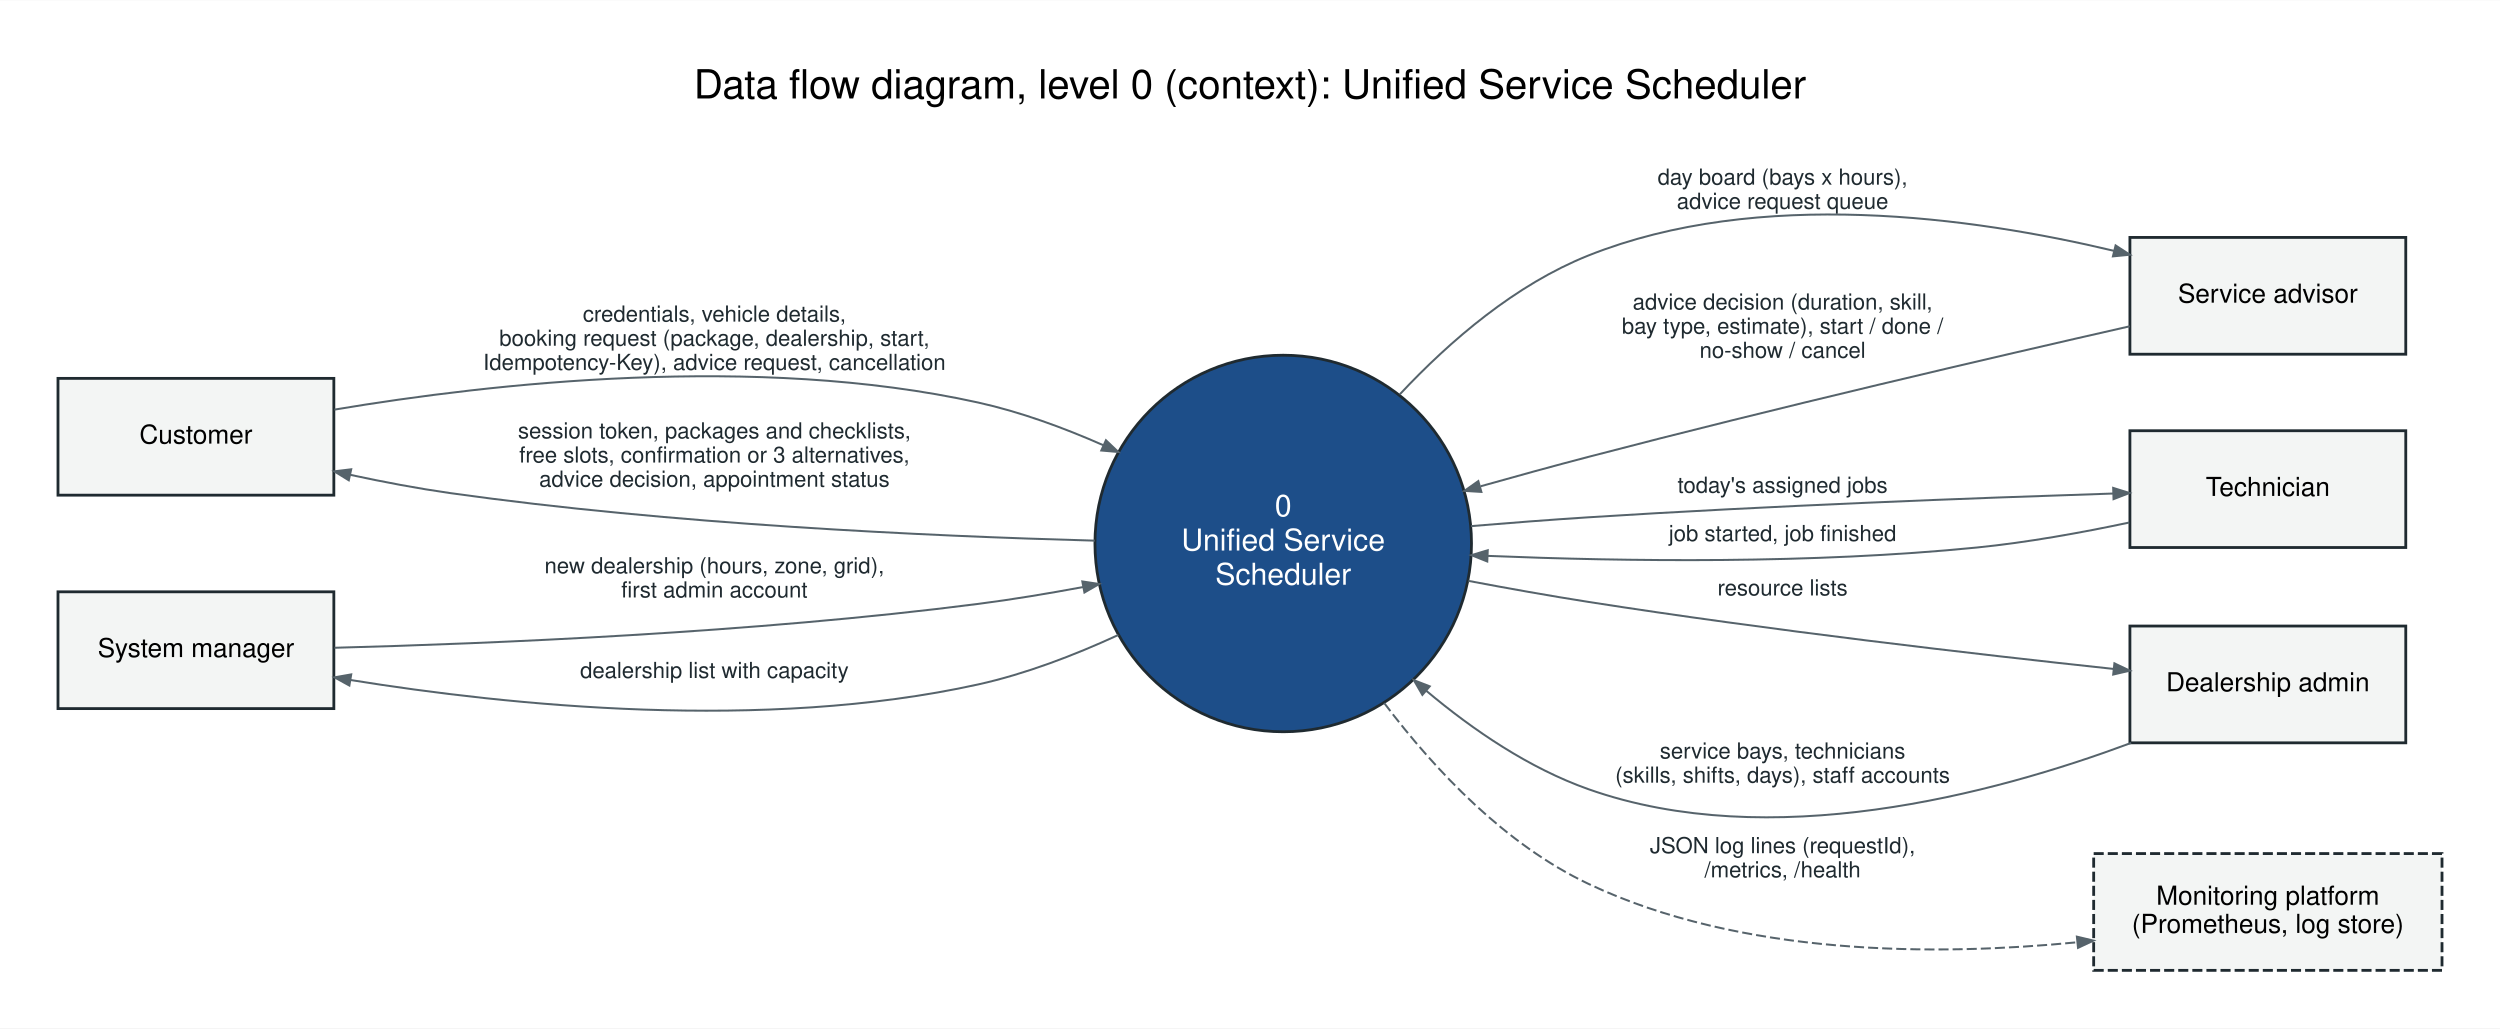
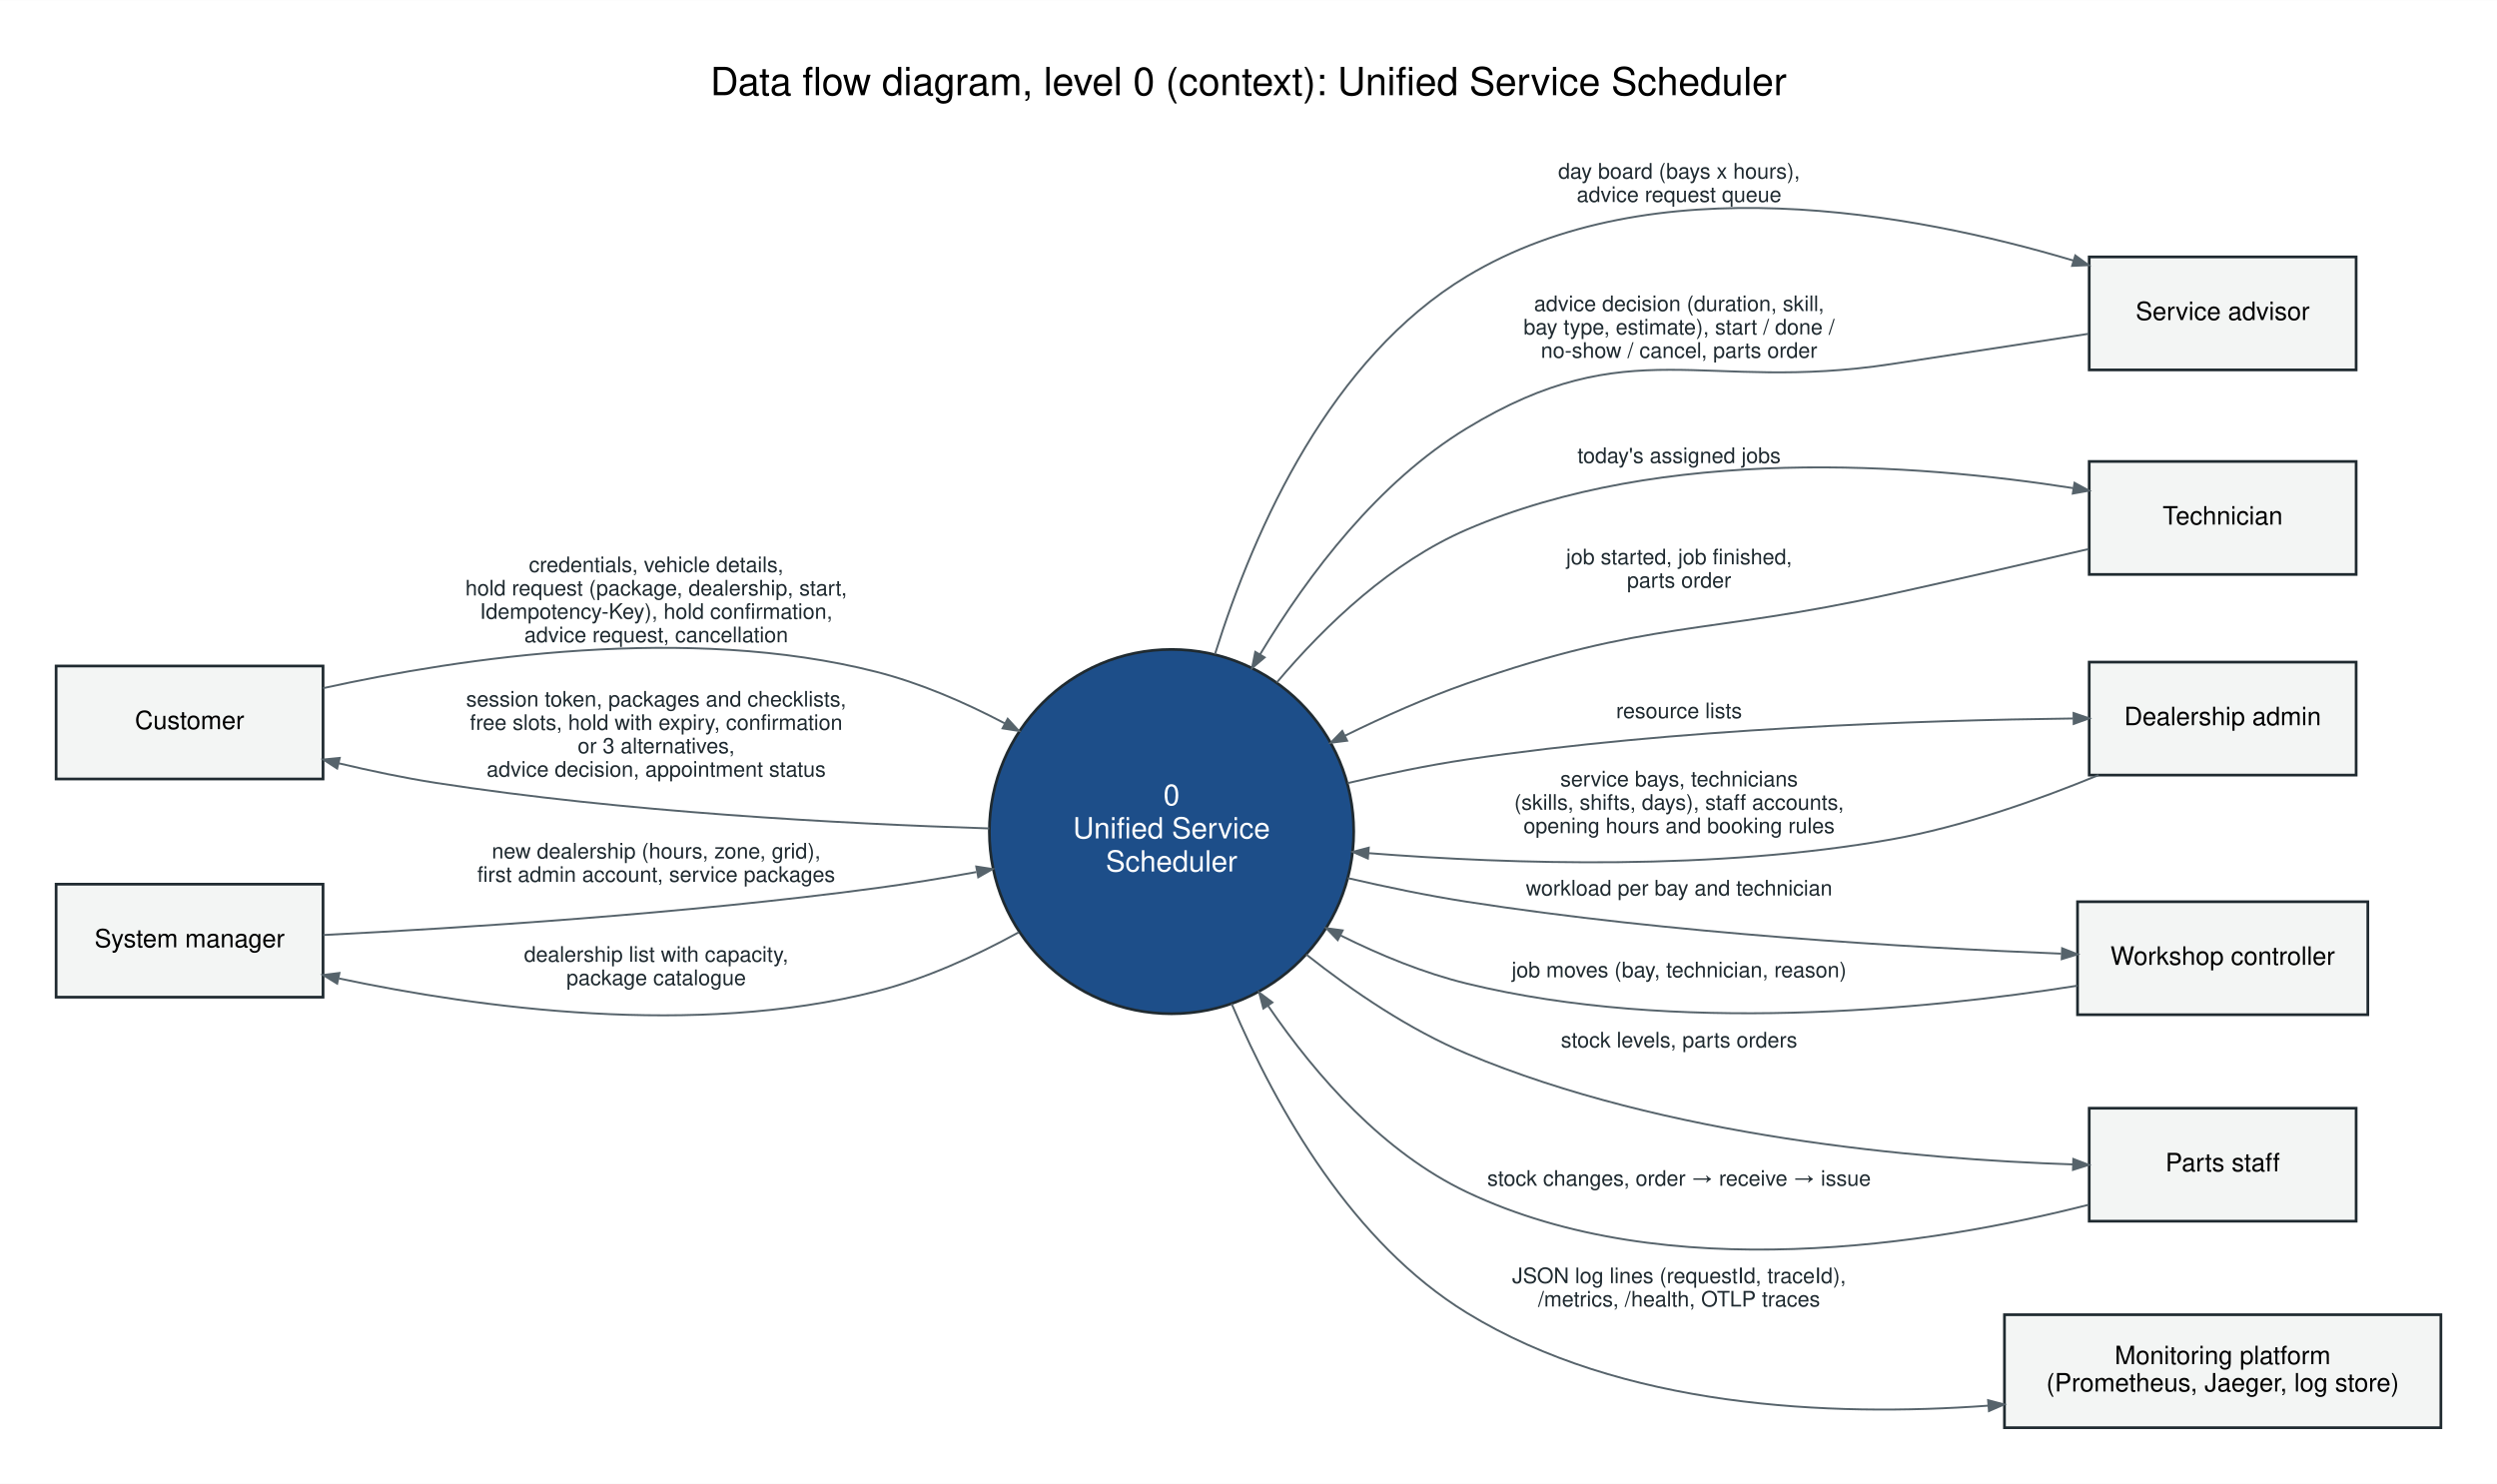
- <svg xmlns="http://www.w3.org/2000/svg" width="1242pt" height="511pt" viewBox="0.00 0.00 1241.60 510.60">
-   <g id="graph0" class="graph" transform="scale(1 1) rotate(0) translate(28.8 481.8)">
-     <polygon fill="white" stroke="transparent" points="-28.8,28.8 -28.8,-481.8 1212.8,-481.8 1212.8,28.8 -28.8,28.8" />
-     <text text-anchor="middle" x="592" y="-433" font-family="Helvetica,sans-Serif" font-size="20.00">Data flow diagram, level 0 (context): Unified Service Scheduler</text>
+ <svg xmlns="http://www.w3.org/2000/svg" width="1282pt" height="762pt" viewBox="0.00 0.00 1281.60 761.60">
+   <g id="graph0" class="graph" transform="scale(1 1) rotate(0) translate(28.8 732.8)">
+     <polygon fill="white" stroke="transparent" points="-28.8,28.8 -28.8,-732.8 1252.8,-732.8 1252.8,28.8 -28.8,28.8" />
+     <text text-anchor="middle" x="612" y="-684" font-family="Helvetica,sans-Serif" font-size="20.00">Data flow diagram, level 0 (context): Unified Service Scheduler</text>
    <g id="node1" class="node">
-       <polygon fill="#f3f5f4" stroke="#1f2a30" stroke-width="1.4" points="137,-294 0,-294 0,-236 137,-236 137,-294" />
-       <text text-anchor="middle" x="68.5" y="-261.6" font-family="Helvetica,sans-Serif" font-size="13.00">Customer</text>
+       <polygon fill="#f3f5f4" stroke="#1f2a30" stroke-width="1.4" points="137,-391 0,-391 0,-333 137,-333 137,-391" />
+       <text text-anchor="middle" x="68.5" y="-358.6" font-family="Helvetica,sans-Serif" font-size="13.00">Customer</text>
+     </g>
+     <g id="node9" class="node">
+       <ellipse fill="#1d4e89" stroke="#1f2a30" stroke-width="1.4" cx="572.5" cy="-306" rx="93.5" ry="93.5" />
+       <text text-anchor="middle" x="572.5" y="-319.5" font-family="Helvetica,sans-Serif" font-size="15.00" fill="white">0</text>
+       <text text-anchor="middle" x="572.5" y="-302.5" font-family="Helvetica,sans-Serif" font-size="15.00" fill="white">Unified Service</text>
+       <text text-anchor="middle" x="572.5" y="-285.5" font-family="Helvetica,sans-Serif" font-size="15.00" fill="white">Scheduler</text>
+     </g>
+     <g id="edge1" class="edge">
+       <path fill="none" stroke="#56636b" d="M137.02,-379.62C208.63,-395.4 324.49,-412.58 421,-388 443.44,-382.28 466.15,-372.46 486.88,-361.57" />
+       <polygon fill="#56636b" stroke="#56636b" points="488.41,-363.92 494.13,-357.67 485.76,-358.99 488.41,-363.92" />
+       <text text-anchor="middle" x="308" y="-439.2" font-family="Helvetica,sans-Serif" font-size="11.00" fill="#1f2a30">credentials, vehicle details,</text>
+       <text text-anchor="middle" x="308" y="-427.2" font-family="Helvetica,sans-Serif" font-size="11.00" fill="#1f2a30">hold request (package, dealership, start,</text>
+       <text text-anchor="middle" x="308" y="-415.2" font-family="Helvetica,sans-Serif" font-size="11.00" fill="#1f2a30">Idempotency-Key), hold confirmation,</text>
+       <text text-anchor="middle" x="308" y="-403.2" font-family="Helvetica,sans-Serif" font-size="11.00" fill="#1f2a30">advice request, cancellation</text>
+     </g>
+     <g id="node2" class="node">
+       <polygon fill="#f3f5f4" stroke="#1f2a30" stroke-width="1.4" points="1180.5,-601 1043.5,-601 1043.5,-543 1180.5,-543 1180.5,-601" />
+       <text text-anchor="middle" x="1112" y="-568.6" font-family="Helvetica,sans-Serif" font-size="13.00">Service advisor</text>
+     </g>
+     <g id="edge6" class="edge">
+       <path fill="none" stroke="#56636b" d="M1043.16,-561.53C1012.3,-556.77 975.31,-551.08 942,-546 845.13,-531.22 807.74,-563.9 724,-513 678.86,-485.56 643.19,-438.97 617.93,-396.93" />
+       <polygon fill="#56636b" stroke="#56636b" points="620.29,-395.41 613.81,-389.95 615.47,-398.26 620.29,-395.41" />
+       <text text-anchor="middle" x="833" y="-573.2" font-family="Helvetica,sans-Serif" font-size="11.00" fill="#1f2a30">advice decision (duration, skill,</text>
+       <text text-anchor="middle" x="833" y="-561.2" font-family="Helvetica,sans-Serif" font-size="11.00" fill="#1f2a30">bay type, estimate), start / done /</text>
+       <text text-anchor="middle" x="833" y="-549.2" font-family="Helvetica,sans-Serif" font-size="11.00" fill="#1f2a30">no-show / cancel, parts order</text>
+     </g>
+     <g id="node3" class="node">
+       <polygon fill="#f3f5f4" stroke="#1f2a30" stroke-width="1.4" points="1180.5,-496 1043.5,-496 1043.5,-438 1180.5,-438 1180.5,-496" />
+       <text text-anchor="middle" x="1112" y="-463.6" font-family="Helvetica,sans-Serif" font-size="13.00">Technician</text>
+     </g>
+     <g id="edge8" class="edge">
+       <path fill="none" stroke="#56636b" d="M1043.22,-451.05C1012.37,-443.87 975.37,-435.37 942,-428 845.31,-406.64 817.43,-414.82 724,-382 703.22,-374.7 681.65,-365.12 661.55,-355.24" />
+       <polygon fill="#56636b" stroke="#56636b" points="662.62,-352.65 654.21,-351.59 660.13,-357.66 662.62,-352.65" />
+       <text text-anchor="middle" x="833" y="-443.2" font-family="Helvetica,sans-Serif" font-size="11.00" fill="#1f2a30">job started, job finished,</text>
+       <text text-anchor="middle" x="833" y="-431.2" font-family="Helvetica,sans-Serif" font-size="11.00" fill="#1f2a30">parts order</text>
+     </g>
+     <g id="node4" class="node">
+       <polygon fill="#f3f5f4" stroke="#1f2a30" stroke-width="1.4" points="1180.5,-393 1043.5,-393 1043.5,-335 1180.5,-335 1180.5,-393" />
+       <text text-anchor="middle" x="1112" y="-360.6" font-family="Helvetica,sans-Serif" font-size="13.00">Dealership admin</text>
+     </g>
+     <g id="edge13" class="edge">
+       <path fill="none" stroke="#56636b" d="M1048.27,-335C1017.05,-322.13 978.31,-308.45 942,-302 852.2,-286.05 748.14,-289.1 673.55,-294.94" />
+       <polygon fill="#56636b" stroke="#56636b" points="673.27,-292.16 665.52,-295.59 673.72,-297.74 673.27,-292.16" />
+       <text text-anchor="middle" x="833" y="-329.2" font-family="Helvetica,sans-Serif" font-size="11.00" fill="#1f2a30">service bays, technicians</text>
+       <text text-anchor="middle" x="833" y="-317.2" font-family="Helvetica,sans-Serif" font-size="11.00" fill="#1f2a30">(skills, shifts, days), staff accounts,</text>
+       <text text-anchor="middle" x="833" y="-305.2" font-family="Helvetica,sans-Serif" font-size="11.00" fill="#1f2a30">opening hours and booking rules</text>
+     </g>
+     <g id="node5" class="node">
+       <polygon fill="#f3f5f4" stroke="#1f2a30" stroke-width="1.4" points="137,-279 0,-279 0,-221 137,-221 137,-279" />
+       <text text-anchor="middle" x="68.5" y="-246.6" font-family="Helvetica,sans-Serif" font-size="13.00">System manager</text>
+     </g>
+     <g id="edge3" class="edge">
+       <path fill="none" stroke="#56636b" d="M137.12,-252.91C208.08,-256.5 322.73,-263.8 421,-277 437.66,-279.24 455.26,-282.14 472.32,-285.23" />
+       <polygon fill="#56636b" stroke="#56636b" points="472.27,-288.07 480.65,-286.77 473.29,-282.56 472.27,-288.07" />
+       <text text-anchor="middle" x="308" y="-292.2" font-family="Helvetica,sans-Serif" font-size="11.00" fill="#1f2a30">new dealership (hours, zone, grid),</text>
+       <text text-anchor="middle" x="308" y="-280.2" font-family="Helvetica,sans-Serif" font-size="11.00" fill="#1f2a30">first admin account, service packages</text>
+     </g>
+     <g id="node6" class="node">
+       <polygon fill="#f3f5f4" stroke="#1f2a30" stroke-width="1.4" points="1186.5,-270 1037.5,-270 1037.5,-212 1186.5,-212 1186.5,-270" />
+       <text text-anchor="middle" x="1112" y="-237.6" font-family="Helvetica,sans-Serif" font-size="13.00">Workshop controller</text>
+     </g>
+     <g id="edge10" class="edge">
+       <path fill="none" stroke="#56636b" d="M1037.4,-226.88C958.64,-214.45 830.62,-202.01 724,-228 702,-233.36 679.64,-242.54 659.11,-252.77" />
+       <polygon fill="#56636b" stroke="#56636b" points="657.79,-250.3 651.93,-256.42 660.33,-255.29 657.79,-250.3" />
+       <text text-anchor="middle" x="833" y="-231.2" font-family="Helvetica,sans-Serif" font-size="11.00" fill="#1f2a30">job moves (bay, technician, reason)</text>
    </g>
    <g id="node7" class="node">
-       <ellipse fill="#1d4e89" stroke="#1f2a30" stroke-width="1.4" cx="608.5" cy="-212" rx="93.5" ry="93.5" />
-       <text text-anchor="middle" x="608.5" y="-225.5" font-family="Helvetica,sans-Serif" font-size="15.00" fill="white">0</text>
-       <text text-anchor="middle" x="608.5" y="-208.5" font-family="Helvetica,sans-Serif" font-size="15.00" fill="white">Unified Service</text>
-       <text text-anchor="middle" x="608.5" y="-191.5" font-family="Helvetica,sans-Serif" font-size="15.00" fill="white">Scheduler</text>
+       <polygon fill="#f3f5f4" stroke="#1f2a30" stroke-width="1.4" points="1180.5,-164 1043.5,-164 1043.5,-106 1180.5,-106 1180.5,-164" />
+       <text text-anchor="middle" x="1112" y="-131.6" font-family="Helvetica,sans-Serif" font-size="13.00">Parts staff</text>
    </g>
-     <g id="edge1" class="edge">
-       <path fill="none" stroke="#56636b" d="M137.28,-278.48C215.36,-291.61 347.03,-306.32 457,-282 477.83,-277.39 499.2,-269.59 519.06,-260.84" />
-       <polygon fill="#56636b" stroke="#56636b" points="520.45,-263.28 526.59,-257.44 518.15,-258.18 520.45,-263.28" />
-       <text text-anchor="middle" x="326" y="-322.2" font-family="Helvetica,sans-Serif" font-size="11.00" fill="#1f2a30">credentials, vehicle details,</text>
-       <text text-anchor="middle" x="326" y="-310.2" font-family="Helvetica,sans-Serif" font-size="11.00" fill="#1f2a30">booking request (package, dealership, start,</text>
-       <text text-anchor="middle" x="326" y="-298.2" font-family="Helvetica,sans-Serif" font-size="11.00" fill="#1f2a30">Idempotency-Key), advice request, cancellation</text>
+     <g id="edge12" class="edge">
+       <path fill="none" stroke="#56636b" d="M1043.2,-114.43C962.8,-94 826.76,-72.13 724,-121 681.58,-141.17 647.21,-179.79 622.07,-216.55" />
+       <polygon fill="#56636b" stroke="#56636b" points="619.62,-215.19 617.49,-223.39 624.27,-218.3 619.62,-215.19" />
+       <text text-anchor="middle" x="833" y="-124.2" font-family="Helvetica,sans-Serif" font-size="11.00" fill="#1f2a30">stock changes, order → receive → issue</text>
    </g>
-     <g id="node2" class="node">
-       <polygon fill="#f3f5f4" stroke="#1f2a30" stroke-width="1.4" points="1166,-364 1029,-364 1029,-306 1166,-306 1166,-364" />
-       <text text-anchor="middle" x="1097.5" y="-331.6" font-family="Helvetica,sans-Serif" font-size="13.00">Service advisor</text>
+     <g id="node8" class="node">
+       <polygon fill="#f3f5f4" stroke="#1f2a30" stroke-width="1.4" points="1224,-58 1000,-58 1000,0 1224,0 1224,-58" />
+       <text text-anchor="middle" x="1112" y="-32.6" font-family="Helvetica,sans-Serif" font-size="13.00">Monitoring platform</text>
+       <text text-anchor="middle" x="1112" y="-18.6" font-family="Helvetica,sans-Serif" font-size="13.00">(Prometheus, Jaeger, log store)</text>
    </g>
-     <g id="edge6" class="edge">
-       <path fill="none" stroke="#56636b" d="M1028.92,-319.87C960.82,-304.41 852.8,-279.28 760,-255 742.67,-250.47 724.29,-245.42 706.55,-240.42" />
-       <polygon fill="#56636b" stroke="#56636b" points="706.91,-237.61 698.45,-238.13 705.39,-243 706.91,-237.61" />
-       <text text-anchor="middle" x="856.5" y="-328.2" font-family="Helvetica,sans-Serif" font-size="11.00" fill="#1f2a30">advice decision (duration, skill,</text>
-       <text text-anchor="middle" x="856.5" y="-316.2" font-family="Helvetica,sans-Serif" font-size="11.00" fill="#1f2a30">bay type, estimate), start / done /</text>
-       <text text-anchor="middle" x="856.5" y="-304.2" font-family="Helvetica,sans-Serif" font-size="11.00" fill="#1f2a30">no-show / cancel</text>
+     <g id="edge2" class="edge">
+       <path fill="none" stroke="#56636b" d="M478.94,-307.62C402.42,-310.04 291.13,-316.06 195,-331 178.71,-333.53 161.43,-337.17 145.07,-341.06" />
+       <polygon fill="#56636b" stroke="#56636b" points="144.24,-338.38 137.12,-342.99 145.56,-343.82 144.24,-338.38" />
+       <text text-anchor="middle" x="308" y="-370.2" font-family="Helvetica,sans-Serif" font-size="11.00" fill="#1f2a30">session token, packages and checklists,</text>
+       <text text-anchor="middle" x="308" y="-358.2" font-family="Helvetica,sans-Serif" font-size="11.00" fill="#1f2a30">free slots, hold with expiry, confirmation</text>
+       <text text-anchor="middle" x="308" y="-346.2" font-family="Helvetica,sans-Serif" font-size="11.00" fill="#1f2a30">or 3 alternatives,</text>
+       <text text-anchor="middle" x="308" y="-334.2" font-family="Helvetica,sans-Serif" font-size="11.00" fill="#1f2a30">advice decision, appointment status</text>
    </g>
-     <g id="node3" class="node">
-       <polygon fill="#f3f5f4" stroke="#1f2a30" stroke-width="1.4" points="1166,-268 1029,-268 1029,-210 1166,-210 1166,-268" />
-       <text text-anchor="middle" x="1097.5" y="-235.6" font-family="Helvetica,sans-Serif" font-size="13.00">Technician</text>
+     <g id="edge5" class="edge">
+       <path fill="none" stroke="#56636b" d="M594.76,-397C615.59,-463.54 654.63,-549.19 724,-591 819.16,-648.36 952.63,-623.79 1035.36,-599.14" />
+       <polygon fill="#56636b" stroke="#56636b" points="1036.36,-601.76 1043.2,-596.76 1034.73,-596.4 1036.36,-601.76" />
+       <text text-anchor="middle" x="833" y="-641.2" font-family="Helvetica,sans-Serif" font-size="11.00" fill="#1f2a30">day board (bays x hours),</text>
+       <text text-anchor="middle" x="833" y="-629.2" font-family="Helvetica,sans-Serif" font-size="11.00" fill="#1f2a30">advice request queue</text>
    </g>
-     <g id="edge8" class="edge">
-       <path fill="none" stroke="#56636b" d="M1028.67,-222.41C1004.9,-217.36 977.91,-212.49 953,-210 871.6,-201.86 778.81,-203.02 710.21,-205.84" />
-       <polygon fill="#56636b" stroke="#56636b" points="709.83,-203.06 701.96,-206.2 710.07,-208.65 709.83,-203.06" />
-       <text text-anchor="middle" x="856.5" y="-213.2" font-family="Helvetica,sans-Serif" font-size="11.00" fill="#1f2a30">job started, job finished</text>
+     <g id="edge7" class="edge">
+       <path fill="none" stroke="#56636b" d="M626.52,-382.55C652.11,-412.87 685.61,-444.41 724,-461 824.79,-504.54 954.56,-494.95 1035.27,-482.31" />
+       <polygon fill="#56636b" stroke="#56636b" points="1035.96,-485.03 1043.41,-481 1035.07,-479.51 1035.96,-485.03" />
+       <text text-anchor="middle" x="833" y="-495.2" font-family="Helvetica,sans-Serif" font-size="11.00" fill="#1f2a30">today's assigned jobs</text>
    </g>
-     <g id="node4" class="node">
-       <polygon fill="#f3f5f4" stroke="#1f2a30" stroke-width="1.4" points="1166,-171 1029,-171 1029,-113 1166,-113 1166,-171" />
-       <text text-anchor="middle" x="1097.5" y="-138.6" font-family="Helvetica,sans-Serif" font-size="13.00">Dealership admin</text>
+     <g id="edge14" class="edge">
+       <path fill="none" stroke="#56636b" d="M662.88,-330.88C682.86,-335.63 704.04,-340.03 724,-343 831.24,-358.95 956.8,-363.14 1035.13,-364.06" />
+       <polygon fill="#56636b" stroke="#56636b" points="1035.47,-366.86 1043.5,-364.14 1035.53,-361.26 1035.47,-366.86" />
+       <text text-anchor="middle" x="833" y="-364.2" font-family="Helvetica,sans-Serif" font-size="11.00" fill="#1f2a30">resource lists</text>
+     </g>
+     <g id="edge4" class="edge">
+       <path fill="none" stroke="#56636b" d="M494.13,-254.33C471.5,-241.91 446.09,-230.39 421,-224 328.08,-200.33 217.2,-215.38 145.18,-230.62" />
+       <polygon fill="#56636b" stroke="#56636b" points="144.25,-227.95 137.02,-232.38 145.43,-233.43 144.25,-227.95" />
+       <text text-anchor="middle" x="308" y="-239.2" font-family="Helvetica,sans-Serif" font-size="11.00" fill="#1f2a30">dealership list with capacity,</text>
+       <text text-anchor="middle" x="308" y="-227.2" font-family="Helvetica,sans-Serif" font-size="11.00" fill="#1f2a30">package catalogue</text>
    </g>
    <g id="edge9" class="edge">
-       <path fill="none" stroke="#56636b" d="M1029.58,-112.94C960.36,-87.15 849.98,-58.11 760,-90 730.75,-100.37 703.04,-119.1 679.55,-138.84" />
-       <polygon fill="#56636b" stroke="#56636b" points="677.61,-136.81 673.36,-144.14 681.26,-141.06 677.61,-136.81" />
-       <text text-anchor="middle" x="856.5" y="-105.2" font-family="Helvetica,sans-Serif" font-size="11.00" fill="#1f2a30">service bays, technicians</text>
-       <text text-anchor="middle" x="856.5" y="-93.2" font-family="Helvetica,sans-Serif" font-size="11.00" fill="#1f2a30">(skills, shifts, days), staff accounts</text>
-     </g>
-     <g id="node5" class="node">
-       <polygon fill="#f3f5f4" stroke="#1f2a30" stroke-width="1.4" points="137,-188 0,-188 0,-130 137,-130 137,-188" />
-       <text text-anchor="middle" x="68.5" y="-155.6" font-family="Helvetica,sans-Serif" font-size="13.00">System manager</text>
-     </g>
-     <g id="edge3" class="edge">
-       <path fill="none" stroke="#56636b" d="M137.31,-160.21C214.88,-162.24 345.54,-167.65 457,-182 473.96,-184.18 491.87,-187.16 509.19,-190.39" />
-       <polygon fill="#56636b" stroke="#56636b" points="508.72,-193.15 517.11,-191.89 509.77,-187.65 508.72,-193.15" />
-       <text text-anchor="middle" x="326" y="-197.2" font-family="Helvetica,sans-Serif" font-size="11.00" fill="#1f2a30">new dealership (hours, zone, grid),</text>
-       <text text-anchor="middle" x="326" y="-185.2" font-family="Helvetica,sans-Serif" font-size="11.00" fill="#1f2a30">first admin account</text>
-     </g>
-     <g id="node6" class="node">
-       <polygon fill="#f3f5f4" stroke="#1f2a30" stroke-width="1.4" stroke-dasharray="5,2" points="1184,-58 1011,-58 1011,0 1184,0 1184,-58" />
-       <text text-anchor="middle" x="1097.5" y="-32.6" font-family="Helvetica,sans-Serif" font-size="13.00">Monitoring platform</text>
-       <text text-anchor="middle" x="1097.5" y="-18.6" font-family="Helvetica,sans-Serif" font-size="13.00">(Prometheus, log store)</text>
-     </g>
-     <g id="edge2" class="edge">
-       <path fill="none" stroke="#56636b" d="M514.92,-213.41C431.05,-215.68 304.23,-221.6 195,-237 178.76,-239.29 161.5,-242.57 145.15,-246.09" />
-       <polygon fill="#56636b" stroke="#56636b" points="144.42,-243.38 137.2,-247.83 145.62,-248.85 144.42,-243.38" />
-       <text text-anchor="middle" x="326" y="-264.2" font-family="Helvetica,sans-Serif" font-size="11.00" fill="#1f2a30">session token, packages and checklists,</text>
-       <text text-anchor="middle" x="326" y="-252.2" font-family="Helvetica,sans-Serif" font-size="11.00" fill="#1f2a30">free slots, confirmation or 3 alternatives,</text>
-       <text text-anchor="middle" x="326" y="-240.2" font-family="Helvetica,sans-Serif" font-size="11.00" fill="#1f2a30">advice decision, appointment status</text>
-     </g>
-     <g id="edge5" class="edge">
-       <path fill="none" stroke="#56636b" d="M666.35,-286.03C691.72,-313.11 724.02,-340.63 760,-355 844.65,-388.8 950.85,-374.07 1021.05,-357.35" />
-       <polygon fill="#56636b" stroke="#56636b" points="1021.89,-360.03 1029,-355.41 1020.56,-354.59 1021.89,-360.03" />
-       <text text-anchor="middle" x="856.5" y="-390.2" font-family="Helvetica,sans-Serif" font-size="11.00" fill="#1f2a30">day board (bays x hours),</text>
-       <text text-anchor="middle" x="856.5" y="-378.2" font-family="Helvetica,sans-Serif" font-size="11.00" fill="#1f2a30">advice request queue</text>
-     </g>
-     <g id="edge7" class="edge">
-       <path fill="none" stroke="#56636b" d="M701.78,-220.63C721.01,-222.24 741.16,-223.79 760,-225 849.43,-230.72 952.4,-234.61 1020.63,-236.81" />
-       <polygon fill="#56636b" stroke="#56636b" points="1020.69,-239.61 1028.78,-237.07 1020.87,-234.02 1020.69,-239.61" />
-       <text text-anchor="middle" x="856.5" y="-237.2" font-family="Helvetica,sans-Serif" font-size="11.00" fill="#1f2a30">today's assigned jobs</text>
-     </g>
-     <g id="edge10" class="edge">
-       <path fill="none" stroke="#56636b" d="M700.45,-193.43C720.05,-189.72 740.68,-186.03 760,-183 849.25,-168.98 952.46,-157.03 1020.8,-149.71" />
-       <polygon fill="#56636b" stroke="#56636b" points="1021.3,-152.47 1028.95,-148.84 1020.7,-146.91 1021.3,-152.47" />
-       <text text-anchor="middle" x="856.5" y="-186.2" font-family="Helvetica,sans-Serif" font-size="11.00" fill="#1f2a30">resource lists</text>
-     </g>
-     <g id="edge4" class="edge">
-       <path fill="none" stroke="#56636b" d="M526.59,-166.56C504.67,-156.45 480.49,-147.2 457,-142 350.68,-118.49 224.08,-131.46 145.23,-144.21" />
-       <polygon fill="#56636b" stroke="#56636b" points="144.71,-141.45 137.28,-145.52 145.63,-146.98 144.71,-141.45" />
-       <text text-anchor="middle" x="326" y="-145.2" font-family="Helvetica,sans-Serif" font-size="11.00" fill="#1f2a30">dealership list with capacity</text>
+       <path fill="none" stroke="#56636b" d="M662.96,-282.12C682.93,-277.48 704.09,-273.11 724,-270 828.53,-253.69 950.44,-246.48 1029.07,-243.34" />
+       <polygon fill="#56636b" stroke="#56636b" points="1029.6,-246.12 1037.49,-243.01 1029.39,-240.52 1029.6,-246.12" />
+       <text text-anchor="middle" x="833" y="-273.2" font-family="Helvetica,sans-Serif" font-size="11.00" fill="#1f2a30">workload per bay and technician</text>
    </g>
    <g id="edge11" class="edge">
-       <path fill="none" stroke="#56636b" stroke-dasharray="5,2" d="M658.68,-132.72C684.35,-98.73 718.99,-62.43 760,-43 835.94,-7.03 932.66,-7.03 1002.9,-13.95" />
-       <polygon fill="#56636b" stroke="#56636b" points="1002.66,-16.74 1010.9,-14.78 1003.23,-11.17 1002.66,-16.74" />
-       <text text-anchor="middle" x="856.5" y="-58.2" font-family="Helvetica,sans-Serif" font-size="11.00" fill="#1f2a30">JSON log lines (requestId),</text>
-       <text text-anchor="middle" x="856.5" y="-46.2" font-family="Helvetica,sans-Serif" font-size="11.00" fill="#1f2a30">/metrics, /health</text>
+       <path fill="none" stroke="#56636b" d="M641.62,-242.93C665.97,-223.65 694.68,-204.3 724,-192 826.02,-149.2 954.91,-137.79 1035.16,-135.15" />
+       <polygon fill="#56636b" stroke="#56636b" points="1035.34,-137.95 1043.25,-134.91 1035.17,-132.35 1035.34,-137.95" />
+       <text text-anchor="middle" x="833" y="-195.2" font-family="Helvetica,sans-Serif" font-size="11.00" fill="#1f2a30">stock levels, parts orders</text>
+     </g>
+     <g id="edge15" class="edge">
+       <path fill="none" stroke="#56636b" d="M603.34,-217.61C626.96,-162.2 665.8,-94.72 724,-59 803.54,-10.18 910.29,-5.4 991.52,-11.3" />
+       <polygon fill="#56636b" stroke="#56636b" points="991.6,-14.12 999.8,-11.95 992.04,-8.53 991.6,-14.12" />
+       <text text-anchor="middle" x="833" y="-74.2" font-family="Helvetica,sans-Serif" font-size="11.00" fill="#1f2a30">JSON log lines (requestId, traceId),</text>
+       <text text-anchor="middle" x="833" y="-62.2" font-family="Helvetica,sans-Serif" font-size="11.00" fill="#1f2a30">/metrics, /health, OTLP traces</text>
    </g>
  </g>
</svg>
